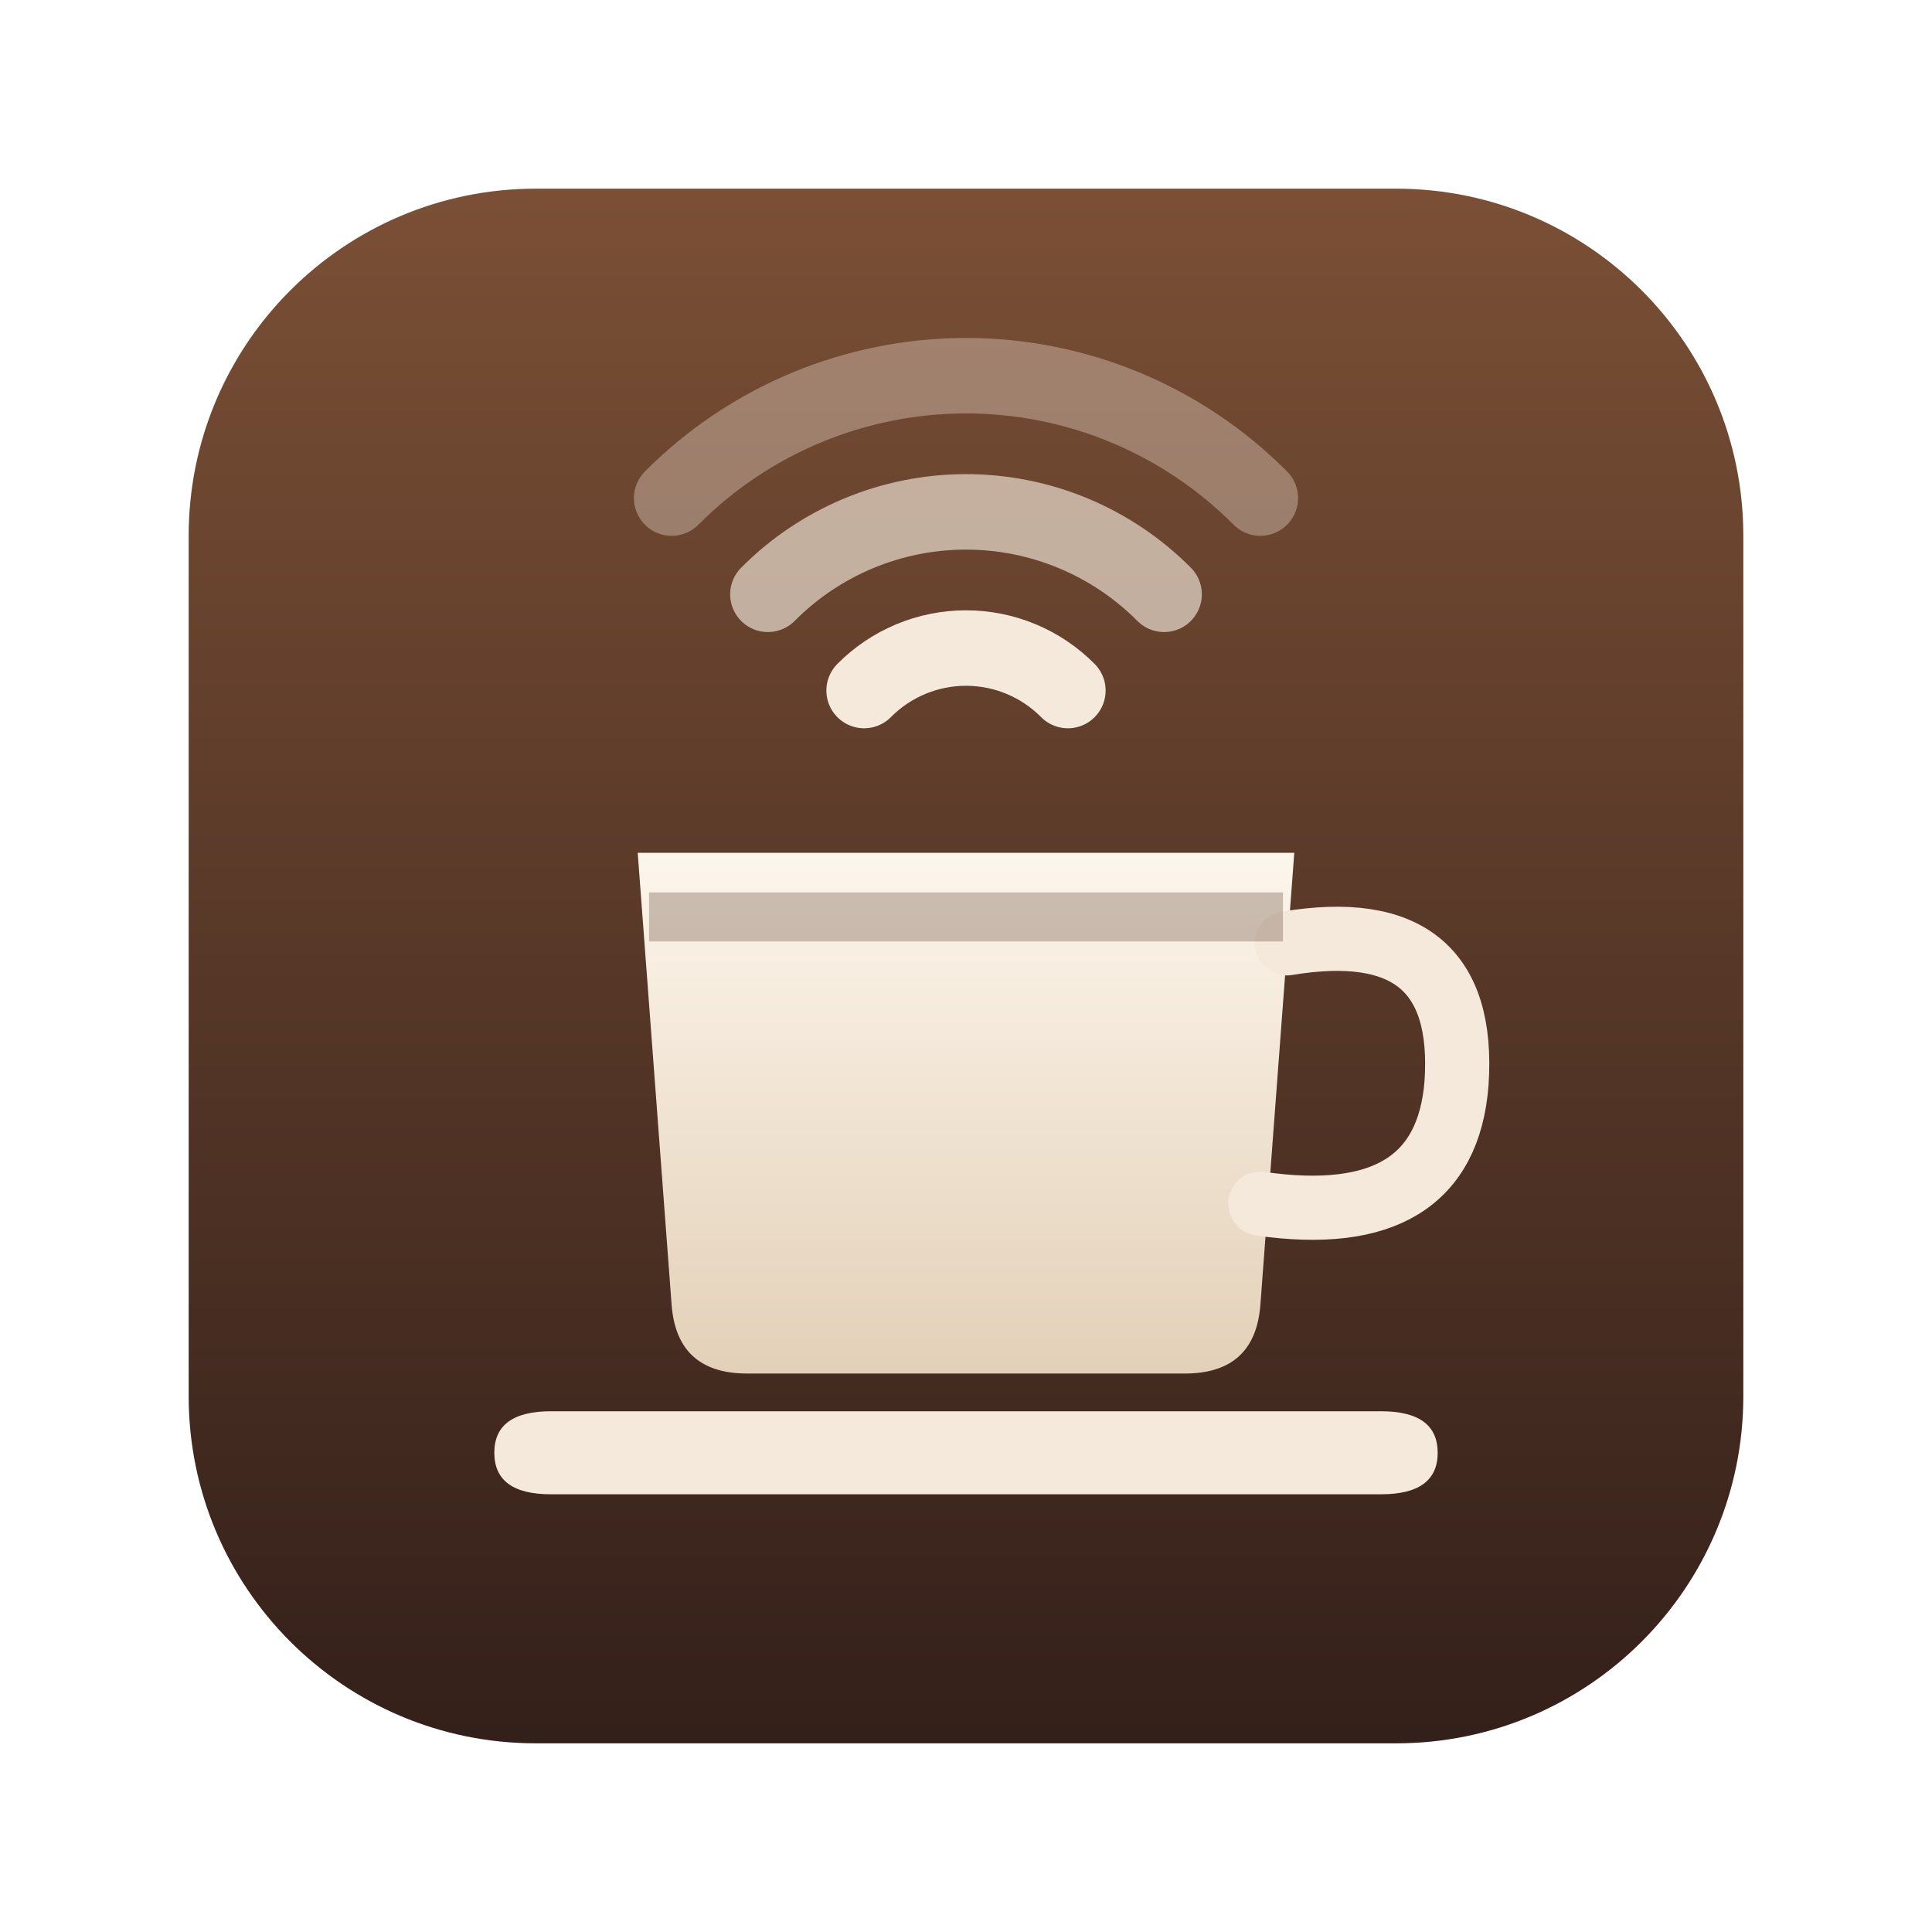
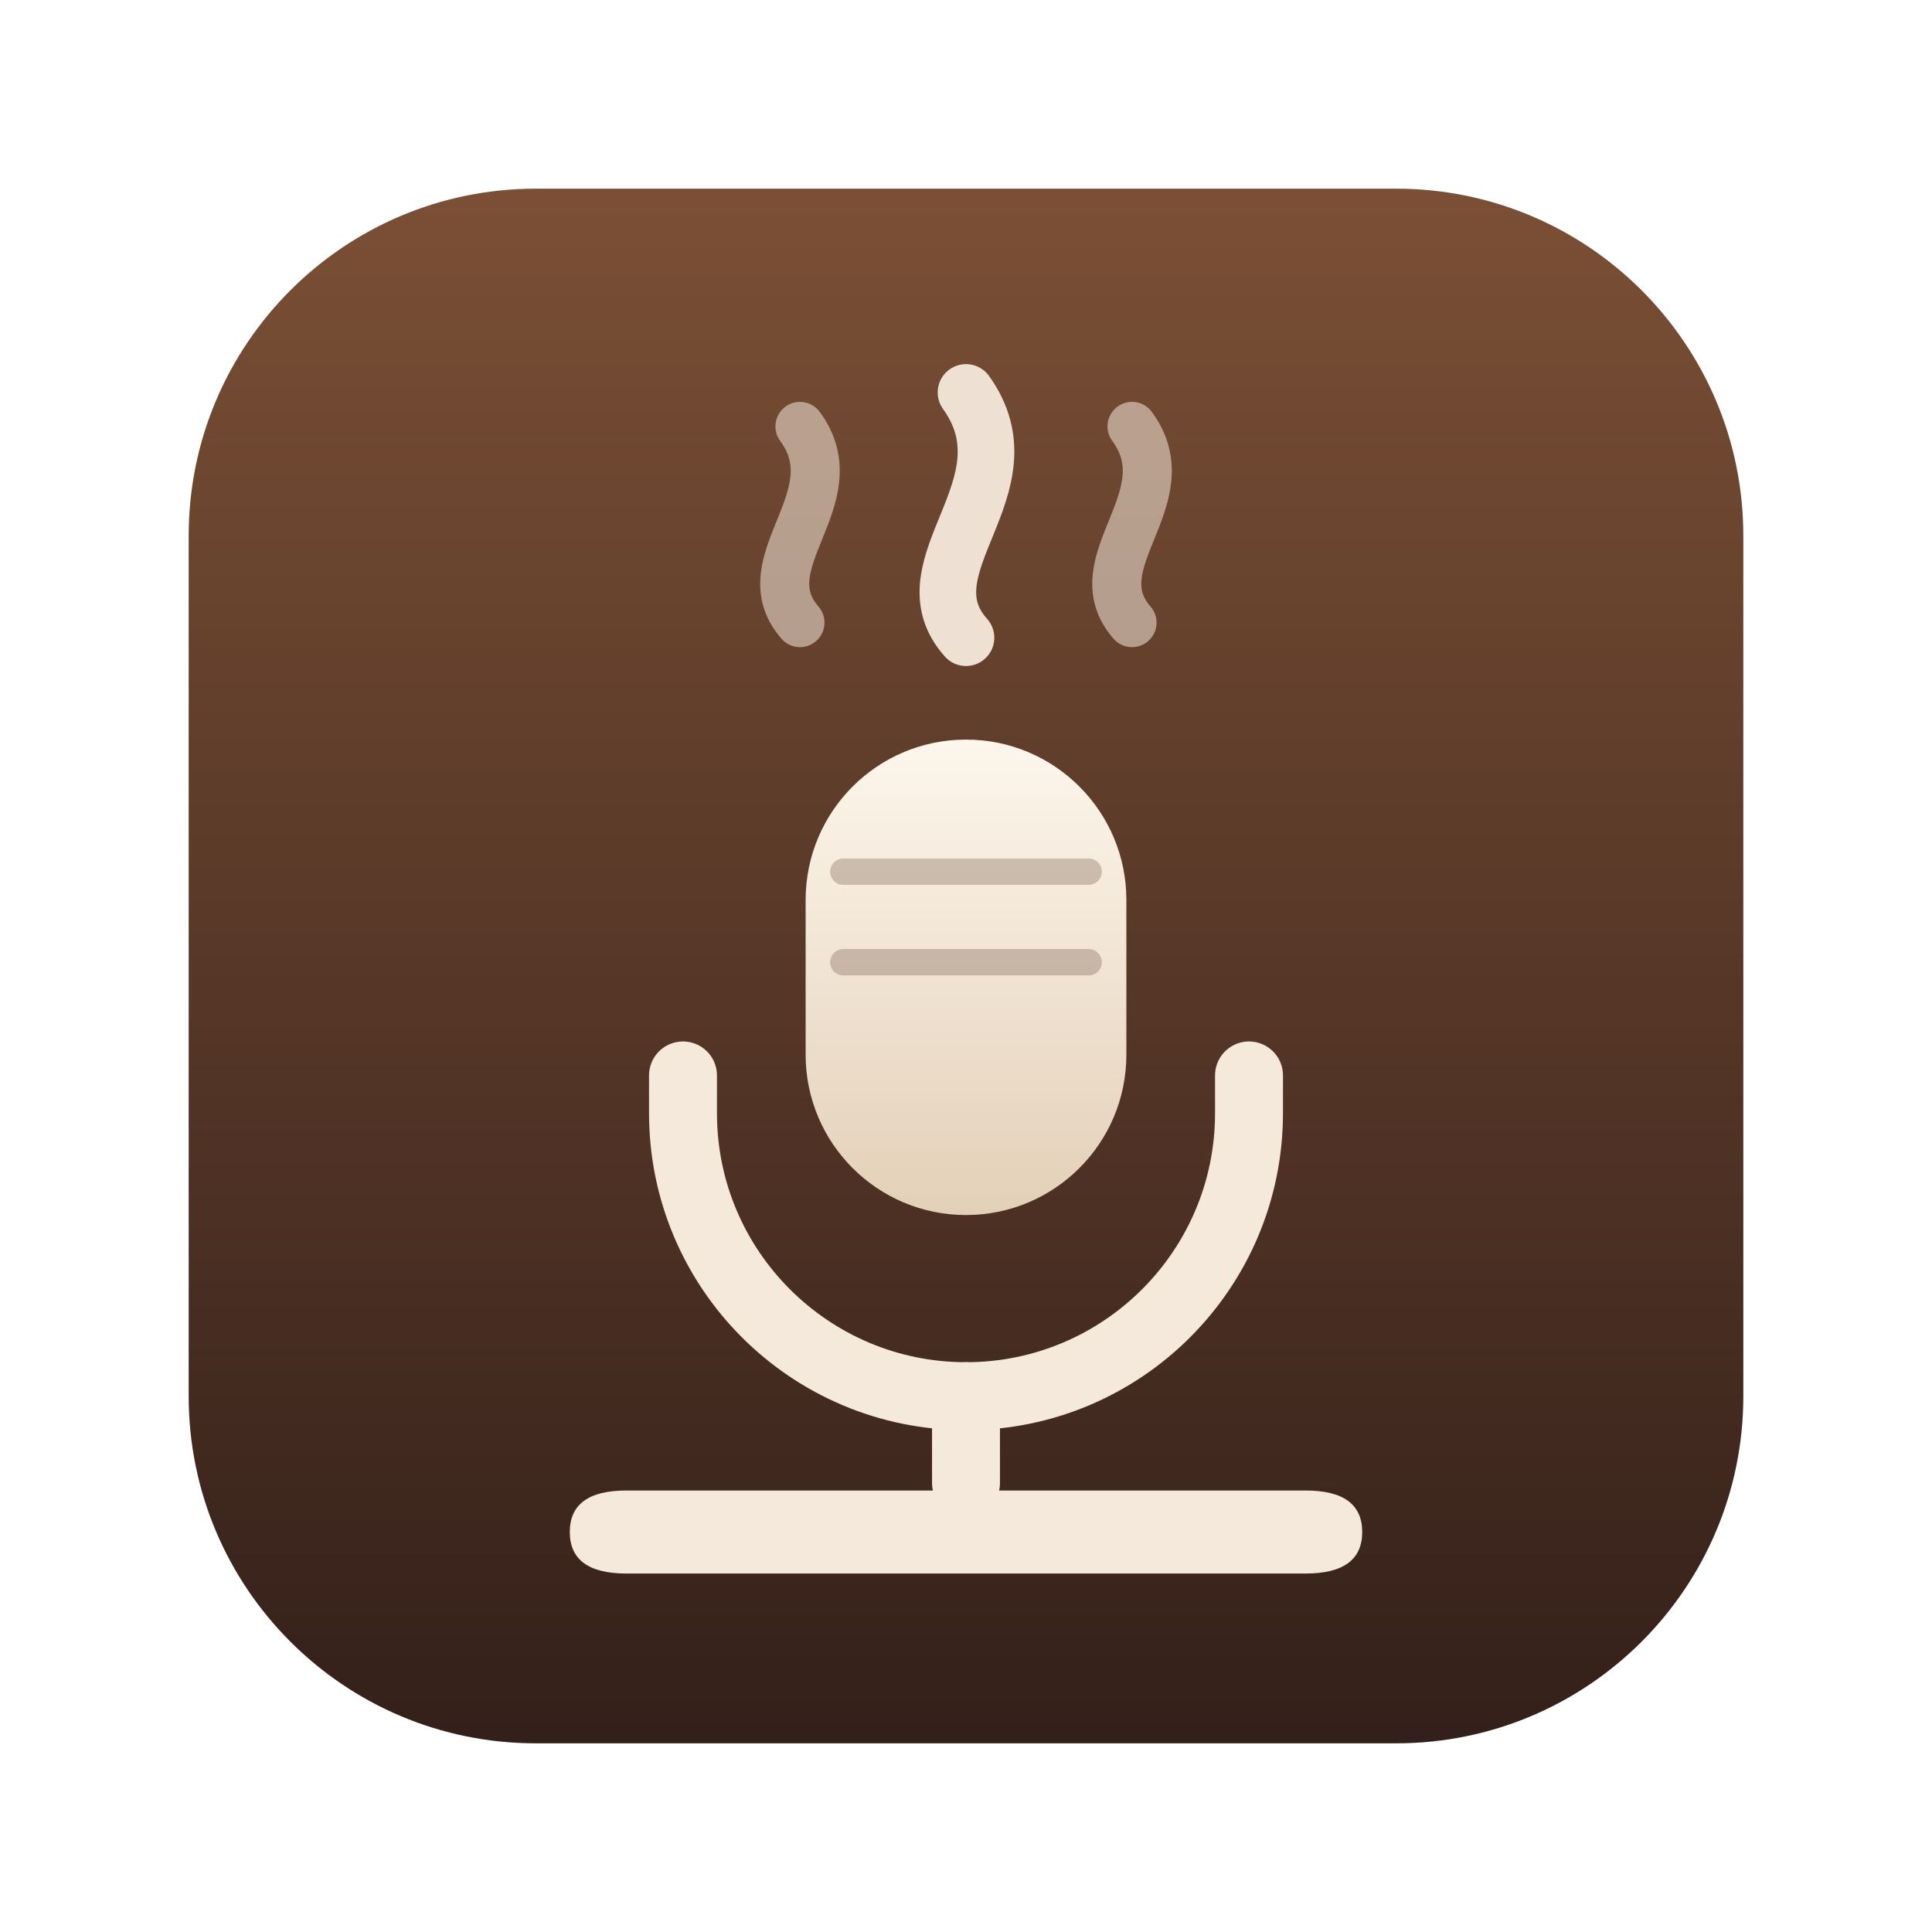
<svg xmlns="http://www.w3.org/2000/svg" viewBox="0 0 1024 1024">
  <defs>
    <linearGradient id="bg" x1="0" y1="0" x2="0" y2="1">
      <stop offset="0" stop-color="#7a4f35" />
      <stop offset="1" stop-color="#34201a" />
    </linearGradient>
-     <linearGradient id="cup" x1="0" y1="0" x2="0" y2="1">
+     <linearGradient id="cream" x1="0" y1="0" x2="0" y2="1">
      <stop offset="0" stop-color="#fdf6ec" />
      <stop offset="1" stop-color="#e3d0b8" />
    </linearGradient>
  </defs>
  <rect x="100" y="100" width="824" height="824" rx="184" fill="url(#bg)" />
  <g fill="none" stroke="#f5e9dc" stroke-linecap="round">
-     <path d="M 458 366 A 76 76 0 0 1 566 366" stroke-width="40" opacity="1" />
-     <path d="M 407 315 A 148 148 0 0 1 617 315" stroke-width="40" opacity="0.65" />
-     <path d="M 356 264 A 220 220 0 0 1 668 264" stroke-width="40" opacity="0.35" />
+     <path d="M 512 338 C 478 300, 548 258, 512 208" stroke-width="30" opacity="0.95" />
+     <path d="M 424 330 C 396 298, 452 264, 424 226" stroke-width="26" opacity="0.55" />
+     <path d="M 600 330 C 572 298, 628 264, 600 226" stroke-width="26" opacity="0.55" />
  </g>
-   <path d="M 338 452            L 356 692            Q 359 728 396 728            L 628 728            Q 665 728 668 692            L 686 452            Z" fill="url(#cup)" />
-   <path d="M 682 500 q 96 -16 90 74 q -6 78 -104 64" fill="none" stroke="#f5e9dc" stroke-width="34" stroke-linecap="round" />
-   <path d="M 344 486 L 680 486" stroke="#4a2c1d" stroke-width="26" opacity="0.28" />
-   <path d="M 262 770            Q 262 748 292 748            L 732 748            Q 762 748 762 770            Q 762 792 732 792            L 292 792            Q 262 792 262 770            Z" fill="#f5e9dc" />
+   <rect x="427" y="392" width="170" height="252" rx="85" fill="url(#cream)" />
+   <g stroke="#4a2c1d" stroke-width="14" stroke-linecap="round" opacity="0.25">
+     <path d="M 447 462 L 577 462" />
+     <path d="M 447 510 L 577 510" />
+   </g>
+   <path d="M 362 570 L 362 590 A 150 150 0 0 0 662 590 L 662 570" fill="none" stroke="#f5e9dc" stroke-width="36" stroke-linecap="round" />
+   <path d="M 512 740 L 512 786" stroke="#f5e9dc" stroke-width="36" stroke-linecap="round" />
+   <path d="M 302 812            Q 302 790 332 790            L 692 790            Q 722 790 722 812            Q 722 834 692 834            L 332 834            Q 302 834 302 812            Z" fill="#f5e9dc" />
</svg>
